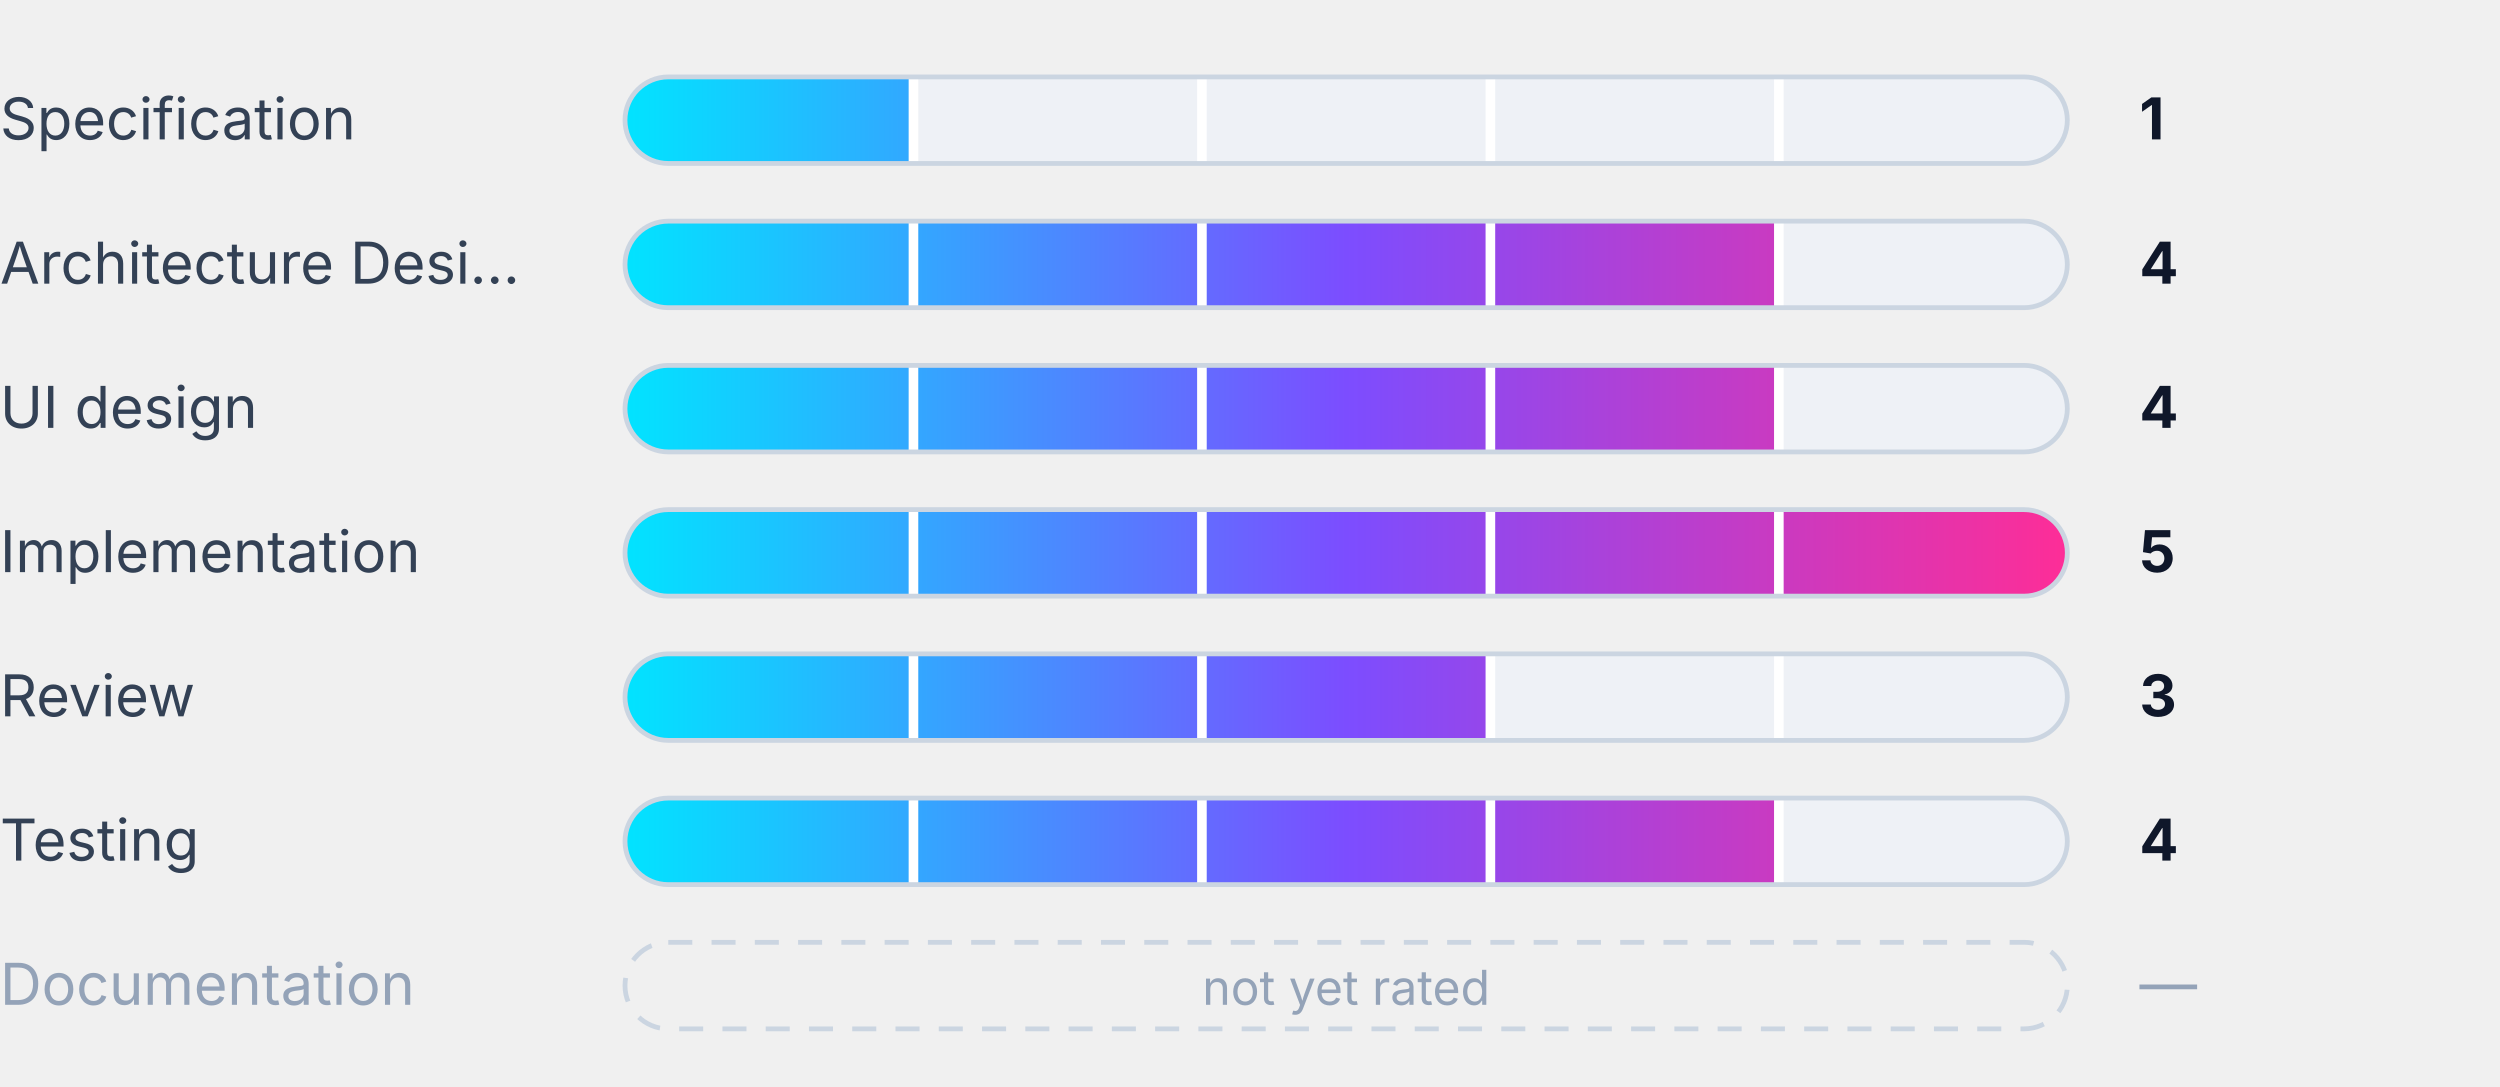
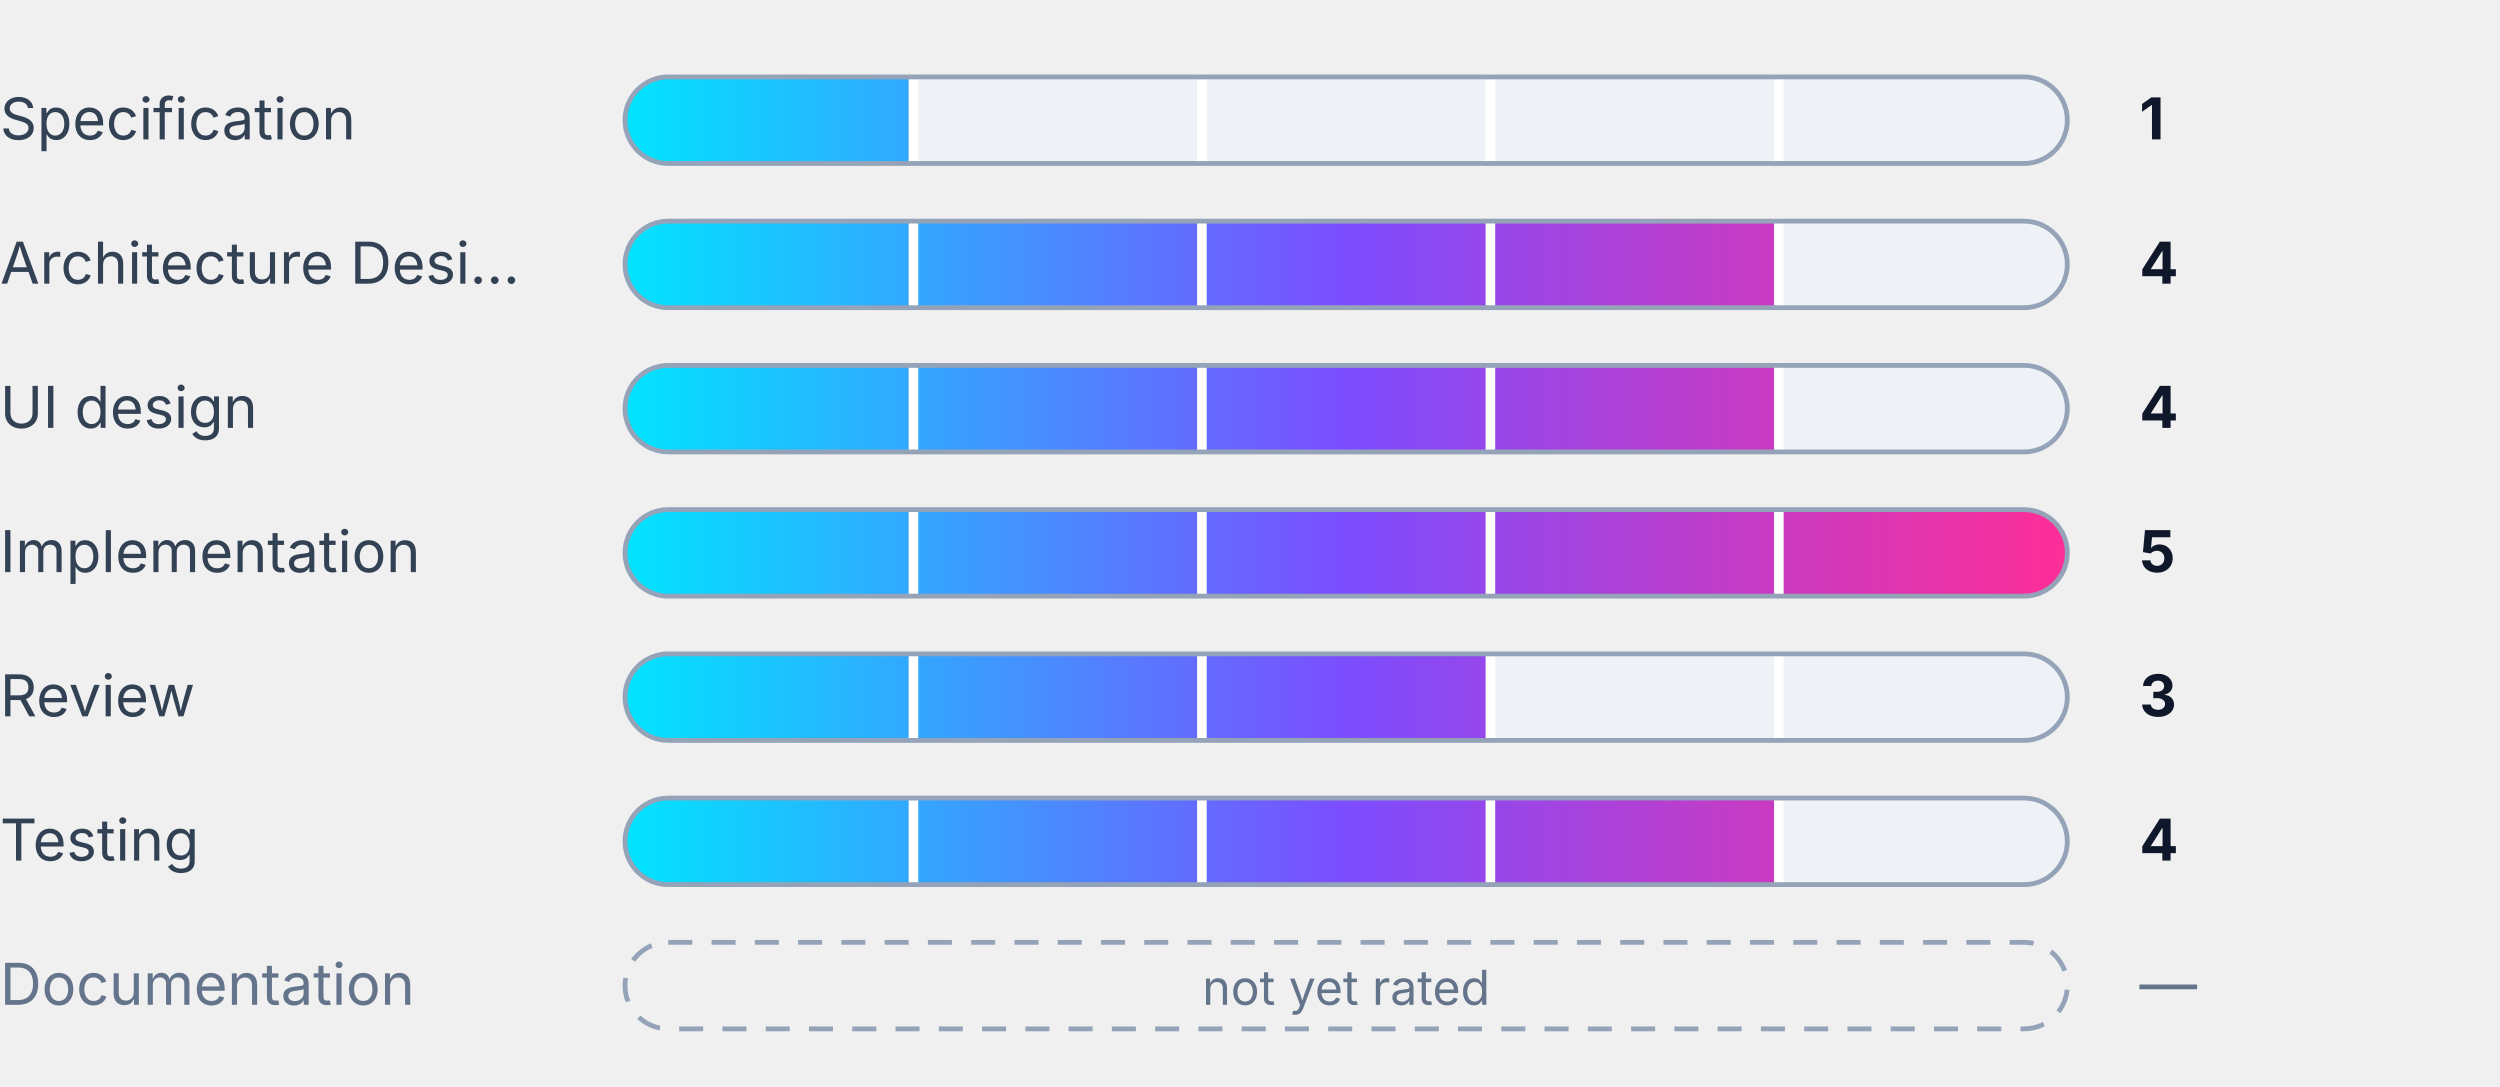
<svg xmlns="http://www.w3.org/2000/svg" width="520" height="226" font-family="ui-sans-serif,system-ui,-apple-system,'Segoe UI',sans-serif" font-size="12">
  <defs>
    <linearGradient id="g-light" x1="0" x2="1">
      <stop offset="0" stop-color="#00e5ff" />
      <stop offset="0.5" stop-color="#7c4dff" />
      <stop offset="1" stop-color="#ff2d96" />
    </linearGradient>
    <clipPath id="c-light">
      <rect x="0" y="0" width="300" height="18" rx="9" />
    </clipPath>
  </defs>
  <g transform="translate(0,16)">
    <text x="0" y="13" fill="#334155">Specification</text>
    <g transform="translate(130,0)" clip-path="url(#c-light)">
      <rect width="300" height="18" fill="url(#g-light)" />
      <rect x="60" width="240" height="18" fill="#eef1f6" />
      <g stroke="#fff" stroke-width="2">
        <line x1="60" y1="0" x2="60" y2="18" />
        <line x1="120" y1="0" x2="120" y2="18" />
        <line x1="180" y1="0" x2="180" y2="18" />
        <line x1="240" y1="0" x2="240" y2="18" />
      </g>
    </g>
-     <rect x="130" y="0" width="300" height="18" rx="9" fill="none" stroke="#cbd5e1" />
+     <rect x="130" y="0" width="300" height="18" rx="9" fill="none" stroke="#94a3b8" />
    <text x="445" y="13" font-weight="650" fill="#0f172a">1</text>
  </g>
  <g transform="translate(0,46)">
    <text x="0" y="13" fill="#334155">Architecture Desi…</text>
    <g transform="translate(130,0)" clip-path="url(#c-light)">
      <rect width="300" height="18" fill="url(#g-light)" />
      <rect x="240" width="60" height="18" fill="#eef1f6" />
      <g stroke="#fff" stroke-width="2">
        <line x1="60" y1="0" x2="60" y2="18" />
        <line x1="120" y1="0" x2="120" y2="18" />
        <line x1="180" y1="0" x2="180" y2="18" />
        <line x1="240" y1="0" x2="240" y2="18" />
      </g>
    </g>
-     <rect x="130" y="0" width="300" height="18" rx="9" fill="none" stroke="#cbd5e1" />
+     <rect x="130" y="0" width="300" height="18" rx="9" fill="none" stroke="#94a3b8" />
    <text x="445" y="13" font-weight="650" fill="#0f172a">4</text>
  </g>
  <g transform="translate(0,76)">
    <text x="0" y="13" fill="#334155">UI design</text>
    <g transform="translate(130,0)" clip-path="url(#c-light)">
      <rect width="300" height="18" fill="url(#g-light)" />
      <rect x="240" width="60" height="18" fill="#eef1f6" />
      <g stroke="#fff" stroke-width="2">
        <line x1="60" y1="0" x2="60" y2="18" />
        <line x1="120" y1="0" x2="120" y2="18" />
        <line x1="180" y1="0" x2="180" y2="18" />
        <line x1="240" y1="0" x2="240" y2="18" />
      </g>
    </g>
-     <rect x="130" y="0" width="300" height="18" rx="9" fill="none" stroke="#cbd5e1" />
+     <rect x="130" y="0" width="300" height="18" rx="9" fill="none" stroke="#94a3b8" />
    <text x="445" y="13" font-weight="650" fill="#0f172a">4</text>
  </g>
  <g transform="translate(0,106)">
    <text x="0" y="13" fill="#334155">Implementation</text>
    <g transform="translate(130,0)" clip-path="url(#c-light)">
      <rect width="300" height="18" fill="url(#g-light)" />
      <g stroke="#fff" stroke-width="2">
        <line x1="60" y1="0" x2="60" y2="18" />
        <line x1="120" y1="0" x2="120" y2="18" />
        <line x1="180" y1="0" x2="180" y2="18" />
        <line x1="240" y1="0" x2="240" y2="18" />
      </g>
    </g>
-     <rect x="130" y="0" width="300" height="18" rx="9" fill="none" stroke="#cbd5e1" />
+     <rect x="130" y="0" width="300" height="18" rx="9" fill="none" stroke="#94a3b8" />
    <text x="445" y="13" font-weight="650" fill="#0f172a">5</text>
  </g>
  <g transform="translate(0,136)">
    <text x="0" y="13" fill="#334155">Review</text>
    <g transform="translate(130,0)" clip-path="url(#c-light)">
      <rect width="300" height="18" fill="url(#g-light)" />
      <rect x="180" width="120" height="18" fill="#eef1f6" />
      <g stroke="#fff" stroke-width="2">
        <line x1="60" y1="0" x2="60" y2="18" />
        <line x1="120" y1="0" x2="120" y2="18" />
        <line x1="180" y1="0" x2="180" y2="18" />
        <line x1="240" y1="0" x2="240" y2="18" />
      </g>
    </g>
-     <rect x="130" y="0" width="300" height="18" rx="9" fill="none" stroke="#cbd5e1" />
+     <rect x="130" y="0" width="300" height="18" rx="9" fill="none" stroke="#94a3b8" />
    <text x="445" y="13" font-weight="650" fill="#0f172a">3</text>
  </g>
  <g transform="translate(0,166)">
    <text x="0" y="13" fill="#334155">Testing</text>
    <g transform="translate(130,0)" clip-path="url(#c-light)">
      <rect width="300" height="18" fill="url(#g-light)" />
      <rect x="240" width="60" height="18" fill="#eef1f6" />
      <g stroke="#fff" stroke-width="2">
        <line x1="60" y1="0" x2="60" y2="18" />
        <line x1="120" y1="0" x2="120" y2="18" />
        <line x1="180" y1="0" x2="180" y2="18" />
        <line x1="240" y1="0" x2="240" y2="18" />
      </g>
    </g>
-     <rect x="130" y="0" width="300" height="18" rx="9" fill="none" stroke="#cbd5e1" />
+     <rect x="130" y="0" width="300" height="18" rx="9" fill="none" stroke="#94a3b8" />
    <text x="445" y="13" font-weight="650" fill="#0f172a">4</text>
  </g>
  <g transform="translate(0,196)">
-     <text x="0" y="13" fill="#94a3b8">Documentation</text>
+     <text x="0" y="13" fill="#64748b">Documentation</text>
    <g transform="translate(130,0)">
-       <rect width="300" height="18" rx="9" fill="none" stroke="#cbd5e1" stroke-dasharray="5 4" />
-       <text x="150" y="13" font-size="10" fill="#94a3b8" text-anchor="middle">not yet rated</text>
+       <rect width="300" height="18" rx="9" fill="none" stroke="#94a3b8" stroke-dasharray="5 4" />
+       <text x="150" y="13" font-size="10" fill="#64748b" text-anchor="middle">not yet rated</text>
    </g>
-     <text x="445" y="13" fill="#94a3b8">—</text>
+     <text x="445" y="13" fill="#64748b">—</text>
  </g>
</svg>
